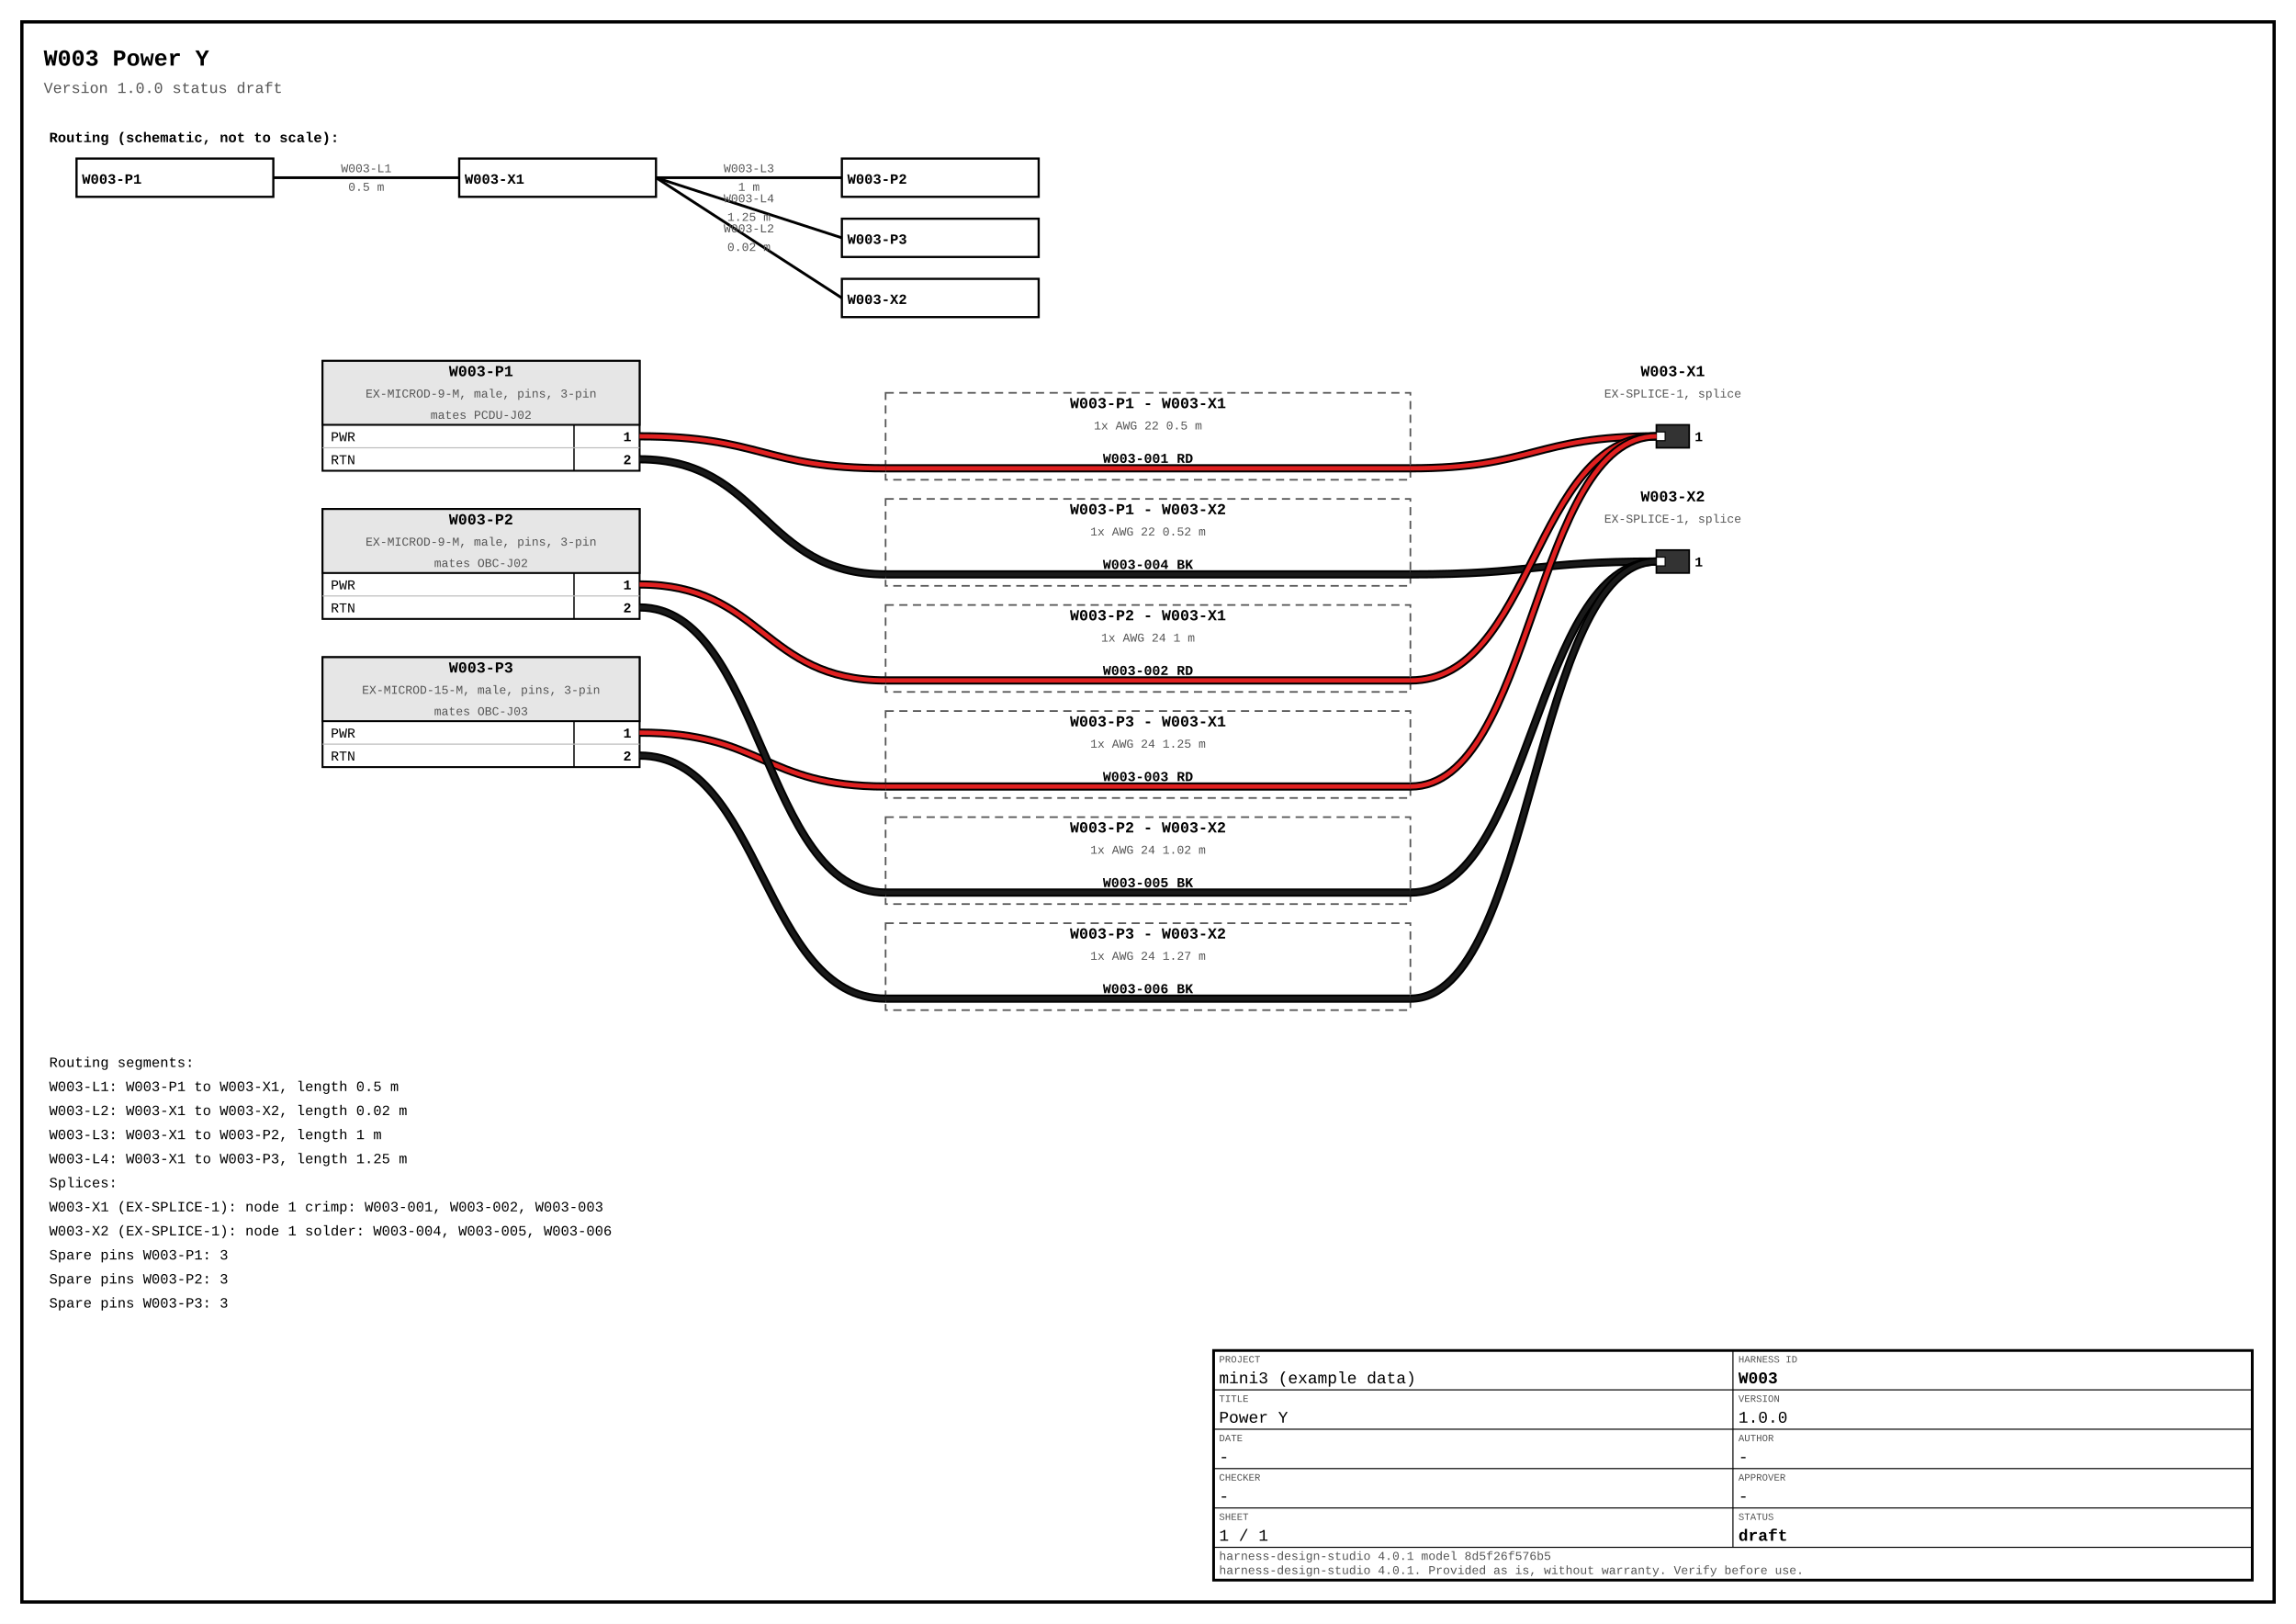
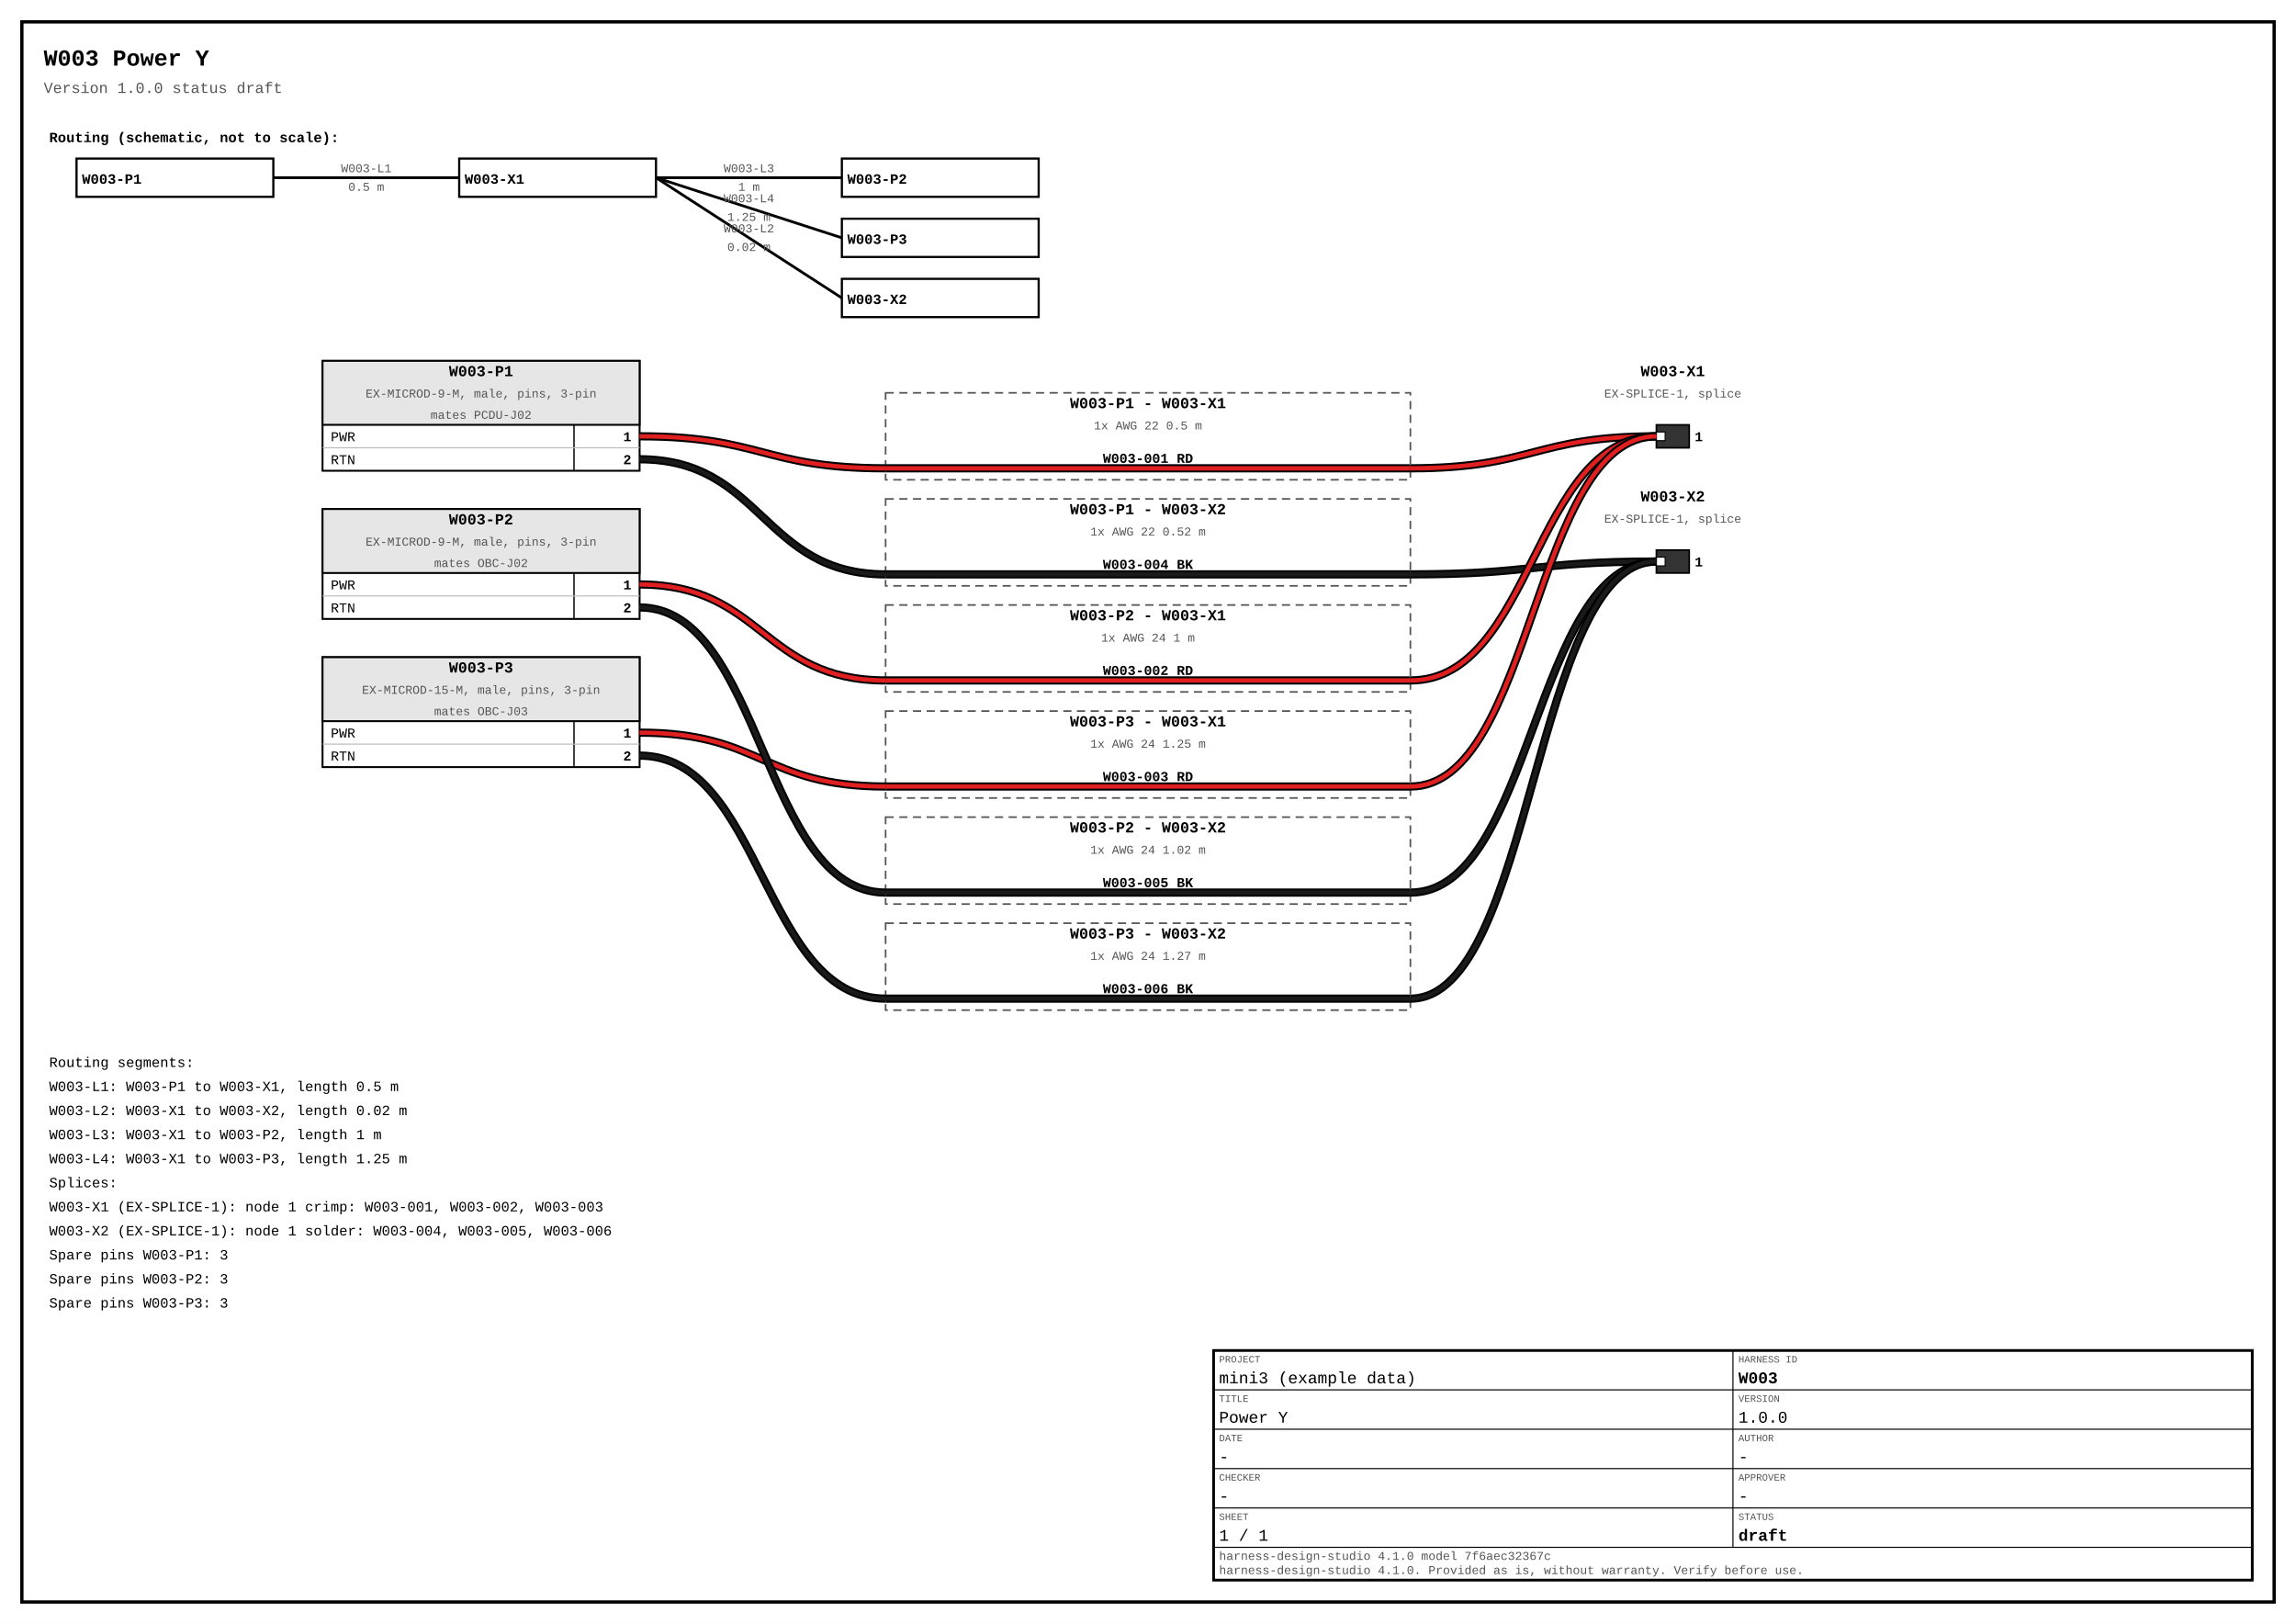
<svg xmlns="http://www.w3.org/2000/svg" width="420mm" height="297mm" viewBox="0 0 420 297" font-family="Courier New, Courier, monospace">
  <rect x="0" y="0" width="420" height="297" fill="#ffffff" />
  <rect x="4" y="4" width="412" height="289" fill="none" stroke="#000000" stroke-width="0.6" />
  <text x="8" y="12" font-size="4.2" font-weight="bold" text-anchor="start" fill="#000000">W003  Power Y</text>
  <text x="8" y="17" font-size="2.8" text-anchor="start" fill="#555555">Version 1.0.0  status draft</text>
  <text x="9" y="26" font-size="2.6" font-weight="bold" text-anchor="start" fill="#000000">Routing (schematic, not to scale):</text>
  <line x1="50" y1="32.5" x2="84" y2="32.5" stroke="#000000" stroke-width="0.5" />
  <text x="67" y="31.5" font-size="2.2" text-anchor="middle" fill="#555555">W003-L1</text>
  <text x="67" y="34.9" font-size="2.2" text-anchor="middle" fill="#555555">0.5 m</text>
  <line x1="120" y1="32.5" x2="154" y2="54.5" stroke="#000000" stroke-width="0.5" />
  <text x="137" y="42.5" font-size="2.2" text-anchor="middle" fill="#555555">W003-L2</text>
  <text x="137" y="45.9" font-size="2.2" text-anchor="middle" fill="#555555">0.02 m</text>
  <line x1="120" y1="32.5" x2="154" y2="32.5" stroke="#000000" stroke-width="0.5" />
  <text x="137" y="31.5" font-size="2.2" text-anchor="middle" fill="#555555">W003-L3</text>
  <text x="137" y="34.9" font-size="2.2" text-anchor="middle" fill="#555555">1 m</text>
  <line x1="120" y1="32.5" x2="154" y2="43.5" stroke="#000000" stroke-width="0.5" />
  <text x="137" y="37" font-size="2.2" text-anchor="middle" fill="#555555">W003-L4</text>
  <text x="137" y="40.4" font-size="2.2" text-anchor="middle" fill="#555555">1.25 m</text>
  <rect x="14" y="29" width="36" height="7" fill="#ffffff" stroke="#000000" stroke-width="0.4" />
  <text x="15" y="33.6" font-size="2.6" font-weight="bold" text-anchor="start" fill="#000000">W003-P1</text>
  <rect x="84" y="29" width="36" height="7" fill="#ffffff" stroke="#000000" stroke-width="0.4" />
  <text x="85" y="33.6" font-size="2.6" font-weight="bold" text-anchor="start" fill="#000000">W003-X1</text>
  <rect x="154" y="29" width="36" height="7" fill="#ffffff" stroke="#000000" stroke-width="0.4" />
  <text x="155" y="33.6" font-size="2.6" font-weight="bold" text-anchor="start" fill="#000000">W003-P2</text>
  <rect x="154" y="40" width="36" height="7" fill="#ffffff" stroke="#000000" stroke-width="0.4" />
  <text x="155" y="44.6" font-size="2.6" font-weight="bold" text-anchor="start" fill="#000000">W003-P3</text>
  <rect x="154" y="51" width="36" height="7" fill="#ffffff" stroke="#000000" stroke-width="0.4" />
  <text x="155" y="55.6" font-size="2.6" font-weight="bold" text-anchor="start" fill="#000000">W003-X2</text>
  <rect x="59" y="66" width="58" height="20.1" fill="#ffffff" stroke="#000000" stroke-width="0.35" />
  <rect x="59" y="66" width="58" height="11.7" fill="#e6e6e6" stroke="#000000" stroke-width="0.35" />
  <text x="88" y="68.8" font-size="2.8" font-weight="bold" text-anchor="middle" fill="#000000">W003-P1</text>
  <text x="88" y="72.7" font-size="2.2" text-anchor="middle" fill="#555555">EX-MICROD-9-M, male, pins, 3-pin</text>
  <text x="88" y="76.6" font-size="2.2" text-anchor="middle" fill="#555555">mates PCDU-J02</text>
  <line x1="105" y1="77.7" x2="105" y2="86.1" stroke="#000000" stroke-width="0.25" />
  <line x1="59" y1="81.9" x2="117" y2="81.9" stroke="#bbbbbb" stroke-width="0.2" />
  <text x="60.5" y="80.7" font-size="2.5" text-anchor="start" fill="#000000" data-ref="sig/W003-P1/1">PWR</text>
  <text x="115.5" y="80.7" font-size="2.5" font-weight="bold" text-anchor="end" fill="#000000" data-ref="pin/W003-P1/1">1</text>
  <text x="60.5" y="84.9" font-size="2.5" text-anchor="start" fill="#000000" data-ref="sig/W003-P1/2">RTN</text>
  <text x="115.5" y="84.9" font-size="2.5" font-weight="bold" text-anchor="end" fill="#000000" data-ref="pin/W003-P1/2">2</text>
  <text x="306" y="68.8" font-size="2.8" font-weight="bold" text-anchor="middle" fill="#000000" data-ref="splice/W003-X1">W003-X1</text>
  <text x="306" y="72.7" font-size="2.2" text-anchor="middle" fill="#555555">EX-SPLICE-1, splice</text>
  <rect x="303" y="77.7" width="6" height="4.2" fill="#333333" stroke="#000000" stroke-width="0.3" />
  <rect x="303" y="79" width="1.6" height="1.6" fill="#ffffff" stroke="#000000" stroke-width="0.2" />
  <text x="310" y="80.7" font-size="2.5" font-weight="bold" text-anchor="start" fill="#000000" data-ref="pin/W003-X1/1">1</text>
  <text x="306" y="91.7" font-size="2.8" font-weight="bold" text-anchor="middle" fill="#000000" data-ref="splice/W003-X2">W003-X2</text>
  <text x="306" y="95.6" font-size="2.2" text-anchor="middle" fill="#555555">EX-SPLICE-1, splice</text>
  <rect x="303" y="100.6" width="6" height="4.2" fill="#333333" stroke="#000000" stroke-width="0.3" />
  <rect x="303" y="101.9" width="1.6" height="1.6" fill="#ffffff" stroke="#000000" stroke-width="0.2" />
  <text x="310" y="103.6" font-size="2.5" font-weight="bold" text-anchor="start" fill="#000000" data-ref="pin/W003-X2/1">1</text>
  <rect x="59" y="93.1" width="58" height="20.1" fill="#ffffff" stroke="#000000" stroke-width="0.35" />
  <rect x="59" y="93.1" width="58" height="11.7" fill="#e6e6e6" stroke="#000000" stroke-width="0.35" />
  <text x="88" y="95.9" font-size="2.8" font-weight="bold" text-anchor="middle" fill="#000000">W003-P2</text>
  <text x="88" y="99.8" font-size="2.2" text-anchor="middle" fill="#555555">EX-MICROD-9-M, male, pins, 3-pin</text>
  <text x="88" y="103.7" font-size="2.2" text-anchor="middle" fill="#555555">mates OBC-J02</text>
  <line x1="105" y1="104.8" x2="105" y2="113.2" stroke="#000000" stroke-width="0.25" />
  <line x1="59" y1="109" x2="117" y2="109" stroke="#bbbbbb" stroke-width="0.2" />
  <text x="60.5" y="107.8" font-size="2.5" text-anchor="start" fill="#000000" data-ref="sig/W003-P2/1">PWR</text>
  <text x="115.5" y="107.8" font-size="2.5" font-weight="bold" text-anchor="end" fill="#000000" data-ref="pin/W003-P2/1">1</text>
  <text x="60.5" y="112" font-size="2.5" text-anchor="start" fill="#000000" data-ref="sig/W003-P2/2">RTN</text>
  <text x="115.5" y="112" font-size="2.5" font-weight="bold" text-anchor="end" fill="#000000" data-ref="pin/W003-P2/2">2</text>
  <rect x="59" y="120.2" width="58" height="20.1" fill="#ffffff" stroke="#000000" stroke-width="0.35" />
  <rect x="59" y="120.2" width="58" height="11.7" fill="#e6e6e6" stroke="#000000" stroke-width="0.35" />
  <text x="88" y="123" font-size="2.8" font-weight="bold" text-anchor="middle" fill="#000000">W003-P3</text>
  <text x="88" y="126.9" font-size="2.2" text-anchor="middle" fill="#555555">EX-MICROD-15-M, male, pins, 3-pin</text>
  <text x="88" y="130.8" font-size="2.2" text-anchor="middle" fill="#555555">mates OBC-J03</text>
  <line x1="105" y1="131.9" x2="105" y2="140.3" stroke="#000000" stroke-width="0.25" />
  <line x1="59" y1="136.1" x2="117" y2="136.1" stroke="#bbbbbb" stroke-width="0.2" />
  <text x="60.5" y="134.9" font-size="2.5" text-anchor="start" fill="#000000" data-ref="sig/W003-P3/1">PWR</text>
  <text x="115.5" y="134.9" font-size="2.5" font-weight="bold" text-anchor="end" fill="#000000" data-ref="pin/W003-P3/1">1</text>
  <text x="60.5" y="139.1" font-size="2.5" text-anchor="start" fill="#000000" data-ref="sig/W003-P3/2">RTN</text>
  <text x="115.5" y="139.1" font-size="2.5" font-weight="bold" text-anchor="end" fill="#000000" data-ref="pin/W003-P3/2">2</text>
  <rect x="162" y="71.85" width="96" height="15.9" fill="none" stroke="#555555" stroke-width="0.3" stroke-dasharray="1.5 1" />
  <text x="210" y="74.65" font-size="2.8" font-weight="bold" text-anchor="middle" fill="#000000">W003-P1 - W003-X1</text>
  <text x="210" y="78.55" font-size="2.2" text-anchor="middle" fill="#555555">1x  AWG 22  0.5 m</text>
  <path d="M 117 79.8 C 139.5 79.8 139.5 85.65 162 85.65" fill="none" stroke="#000000" stroke-width="1.5" />
  <line x1="162" y1="85.65" x2="258" y2="85.65" stroke="#000000" stroke-width="1.5" />
  <path d="M 258 85.65 C 280.5 85.65 280.5 79.8 303 79.8" fill="none" stroke="#000000" stroke-width="1.5" />
  <path d="M 117 79.8 C 139.5 79.8 139.5 85.65 162 85.65" fill="none" stroke="#e02020" stroke-width="0.8" />
  <line x1="162" y1="85.65" x2="258" y2="85.65" stroke="#e02020" stroke-width="0.8" />
  <path d="M 258 85.65 C 280.5 85.65 280.5 79.8 303 79.8" fill="none" stroke="#e02020" stroke-width="0.8" />
  <text x="210" y="84.65" font-size="2.5" font-weight="bold" text-anchor="middle" fill="#000000">W003-001  RD</text>
  <rect x="162" y="91.25" width="96" height="15.9" fill="none" stroke="#555555" stroke-width="0.3" stroke-dasharray="1.5 1" />
  <text x="210" y="94.05" font-size="2.8" font-weight="bold" text-anchor="middle" fill="#000000">W003-P1 - W003-X2</text>
  <text x="210" y="97.95" font-size="2.2" text-anchor="middle" fill="#555555">1x  AWG 22  0.52 m</text>
  <path d="M 117 84 C 139.5 84 139.5 105.05 162 105.05" fill="none" stroke="#000000" stroke-width="1.5" />
  <line x1="162" y1="105.05" x2="258" y2="105.05" stroke="#000000" stroke-width="1.5" />
  <path d="M 258 105.05 C 280.5 105.05 280.5 102.7 303 102.7" fill="none" stroke="#000000" stroke-width="1.5" />
  <path d="M 117 84 C 139.5 84 139.5 105.05 162 105.05" fill="none" stroke="#1a1a1a" stroke-width="0.8" />
  <line x1="162" y1="105.05" x2="258" y2="105.05" stroke="#1a1a1a" stroke-width="0.8" />
  <path d="M 258 105.05 C 280.5 105.05 280.5 102.7 303 102.7" fill="none" stroke="#1a1a1a" stroke-width="0.8" />
  <text x="210" y="104.05" font-size="2.5" font-weight="bold" text-anchor="middle" fill="#000000">W003-004  BK</text>
  <rect x="162" y="110.65" width="96" height="15.9" fill="none" stroke="#555555" stroke-width="0.3" stroke-dasharray="1.5 1" />
  <text x="210" y="113.45" font-size="2.8" font-weight="bold" text-anchor="middle" fill="#000000">W003-P2 - W003-X1</text>
  <text x="210" y="117.35" font-size="2.2" text-anchor="middle" fill="#555555">1x  AWG 24  1 m</text>
  <path d="M 117 106.9 C 139.5 106.9 139.5 124.45 162 124.45" fill="none" stroke="#000000" stroke-width="1.5" />
  <line x1="162" y1="124.45" x2="258" y2="124.45" stroke="#000000" stroke-width="1.5" />
  <path d="M 258 124.45 C 280.5 124.45 280.5 79.8 303 79.8" fill="none" stroke="#000000" stroke-width="1.5" />
  <path d="M 117 106.9 C 139.5 106.9 139.5 124.45 162 124.45" fill="none" stroke="#e02020" stroke-width="0.8" />
  <line x1="162" y1="124.45" x2="258" y2="124.45" stroke="#e02020" stroke-width="0.8" />
  <path d="M 258 124.45 C 280.5 124.45 280.5 79.8 303 79.8" fill="none" stroke="#e02020" stroke-width="0.8" />
  <text x="210" y="123.45" font-size="2.5" font-weight="bold" text-anchor="middle" fill="#000000">W003-002  RD</text>
  <rect x="162" y="130.05" width="96" height="15.9" fill="none" stroke="#555555" stroke-width="0.3" stroke-dasharray="1.5 1" />
  <text x="210" y="132.85" font-size="2.8" font-weight="bold" text-anchor="middle" fill="#000000">W003-P3 - W003-X1</text>
  <text x="210" y="136.75" font-size="2.2" text-anchor="middle" fill="#555555">1x  AWG 24  1.25 m</text>
  <path d="M 117 134 C 139.5 134 139.5 143.85 162 143.85" fill="none" stroke="#000000" stroke-width="1.5" />
  <line x1="162" y1="143.85" x2="258" y2="143.85" stroke="#000000" stroke-width="1.5" />
  <path d="M 258 143.85 C 280.5 143.85 280.5 79.8 303 79.8" fill="none" stroke="#000000" stroke-width="1.5" />
  <path d="M 117 134 C 139.5 134 139.5 143.85 162 143.85" fill="none" stroke="#e02020" stroke-width="0.8" />
  <line x1="162" y1="143.85" x2="258" y2="143.85" stroke="#e02020" stroke-width="0.8" />
  <path d="M 258 143.85 C 280.5 143.85 280.5 79.8 303 79.8" fill="none" stroke="#e02020" stroke-width="0.8" />
  <text x="210" y="142.85" font-size="2.5" font-weight="bold" text-anchor="middle" fill="#000000">W003-003  RD</text>
  <rect x="162" y="149.45" width="96" height="15.9" fill="none" stroke="#555555" stroke-width="0.3" stroke-dasharray="1.5 1" />
  <text x="210" y="152.25" font-size="2.8" font-weight="bold" text-anchor="middle" fill="#000000">W003-P2 - W003-X2</text>
  <text x="210" y="156.15" font-size="2.2" text-anchor="middle" fill="#555555">1x  AWG 24  1.02 m</text>
  <path d="M 117 111.1 C 139.5 111.1 139.5 163.25 162 163.25" fill="none" stroke="#000000" stroke-width="1.5" />
  <line x1="162" y1="163.25" x2="258" y2="163.25" stroke="#000000" stroke-width="1.5" />
  <path d="M 258 163.25 C 280.5 163.25 280.5 102.7 303 102.7" fill="none" stroke="#000000" stroke-width="1.5" />
  <path d="M 117 111.1 C 139.5 111.1 139.5 163.25 162 163.25" fill="none" stroke="#1a1a1a" stroke-width="0.8" />
  <line x1="162" y1="163.25" x2="258" y2="163.25" stroke="#1a1a1a" stroke-width="0.8" />
  <path d="M 258 163.25 C 280.5 163.25 280.5 102.7 303 102.7" fill="none" stroke="#1a1a1a" stroke-width="0.8" />
  <text x="210" y="162.25" font-size="2.5" font-weight="bold" text-anchor="middle" fill="#000000">W003-005  BK</text>
  <rect x="162" y="168.85" width="96" height="15.9" fill="none" stroke="#555555" stroke-width="0.3" stroke-dasharray="1.5 1" />
  <text x="210" y="171.65" font-size="2.8" font-weight="bold" text-anchor="middle" fill="#000000">W003-P3 - W003-X2</text>
  <text x="210" y="175.55" font-size="2.2" text-anchor="middle" fill="#555555">1x  AWG 24  1.27 m</text>
  <path d="M 117 138.2 C 139.5 138.2 139.5 182.65 162 182.65" fill="none" stroke="#000000" stroke-width="1.5" />
  <line x1="162" y1="182.65" x2="258" y2="182.65" stroke="#000000" stroke-width="1.5" />
  <path d="M 258 182.65 C 280.5 182.65 280.5 102.7 303 102.7" fill="none" stroke="#000000" stroke-width="1.5" />
  <path d="M 117 138.2 C 139.5 138.2 139.5 182.65 162 182.65" fill="none" stroke="#1a1a1a" stroke-width="0.8" />
  <line x1="162" y1="182.65" x2="258" y2="182.65" stroke="#1a1a1a" stroke-width="0.8" />
  <path d="M 258 182.65 C 280.5 182.65 280.5 102.7 303 102.7" fill="none" stroke="#1a1a1a" stroke-width="0.8" />
  <text x="210" y="181.65" font-size="2.5" font-weight="bold" text-anchor="middle" fill="#000000">W003-006  BK</text>
  <text x="9" y="195.15" font-size="2.6" text-anchor="start" fill="#000000">Routing segments:</text>
  <text x="9" y="199.55" font-size="2.6" text-anchor="start" fill="#000000">  W003-L1: W003-P1 to W003-X1, length 0.5 m</text>
  <text x="9" y="203.95" font-size="2.6" text-anchor="start" fill="#000000">  W003-L2: W003-X1 to W003-X2, length 0.02 m</text>
  <text x="9" y="208.35" font-size="2.6" text-anchor="start" fill="#000000">  W003-L3: W003-X1 to W003-P2, length 1 m</text>
  <text x="9" y="212.75" font-size="2.6" text-anchor="start" fill="#000000">  W003-L4: W003-X1 to W003-P3, length 1.25 m</text>
  <text x="9" y="217.15" font-size="2.6" text-anchor="start" fill="#000000">Splices:</text>
  <text x="9" y="221.55" font-size="2.6" text-anchor="start" fill="#000000">  W003-X1 (EX-SPLICE-1): node 1 crimp: W003-001, W003-002, W003-003</text>
  <text x="9" y="225.95" font-size="2.6" text-anchor="start" fill="#000000">  W003-X2 (EX-SPLICE-1): node 1 solder: W003-004, W003-005, W003-006</text>
  <text x="9" y="230.35" font-size="2.6" text-anchor="start" fill="#000000">Spare pins W003-P1: 3</text>
  <text x="9" y="234.75" font-size="2.6" text-anchor="start" fill="#000000">Spare pins W003-P2: 3</text>
  <text x="9" y="239.15" font-size="2.6" text-anchor="start" fill="#000000">Spare pins W003-P3: 3</text>
  <rect x="222" y="247" width="190" height="42" fill="none" stroke="#000000" stroke-width="0.5" />
  <line x1="222" y1="247" x2="317" y2="247" stroke="#000000" stroke-width="0.2" />
  <text x="223" y="249.2" font-size="1.8" text-anchor="start" fill="#555555">PROJECT</text>
  <text x="223" y="253" font-size="3" text-anchor="start" fill="#000000">mini3 (example data)</text>
  <line x1="317" y1="247" x2="412" y2="247" stroke="#000000" stroke-width="0.2" />
  <text x="318" y="249.2" font-size="1.8" text-anchor="start" fill="#555555">HARNESS ID</text>
  <text x="318" y="253" font-size="3" font-weight="bold" text-anchor="start" fill="#000000">W003</text>
  <line x1="222" y1="254.2" x2="317" y2="254.2" stroke="#000000" stroke-width="0.2" />
  <text x="223" y="256.4" font-size="1.8" text-anchor="start" fill="#555555">TITLE</text>
  <text x="223" y="260.2" font-size="3" text-anchor="start" fill="#000000">Power Y</text>
  <line x1="317" y1="254.2" x2="412" y2="254.2" stroke="#000000" stroke-width="0.2" />
  <text x="318" y="256.4" font-size="1.8" text-anchor="start" fill="#555555">VERSION</text>
  <text x="318" y="260.2" font-size="3" text-anchor="start" fill="#000000">1.0.0</text>
  <line x1="222" y1="261.4" x2="317" y2="261.4" stroke="#000000" stroke-width="0.2" />
  <text x="223" y="263.6" font-size="1.8" text-anchor="start" fill="#555555">DATE</text>
  <text x="223" y="267.4" font-size="3" text-anchor="start" fill="#000000">-</text>
  <line x1="317" y1="261.4" x2="412" y2="261.4" stroke="#000000" stroke-width="0.2" />
  <text x="318" y="263.6" font-size="1.8" text-anchor="start" fill="#555555">AUTHOR</text>
  <text x="318" y="267.4" font-size="3" text-anchor="start" fill="#000000">-</text>
  <line x1="222" y1="268.6" x2="317" y2="268.6" stroke="#000000" stroke-width="0.2" />
  <text x="223" y="270.8" font-size="1.8" text-anchor="start" fill="#555555">CHECKER</text>
  <text x="223" y="274.6" font-size="3" text-anchor="start" fill="#000000">-</text>
  <line x1="317" y1="268.6" x2="412" y2="268.6" stroke="#000000" stroke-width="0.2" />
  <text x="318" y="270.8" font-size="1.8" text-anchor="start" fill="#555555">APPROVER</text>
  <text x="318" y="274.6" font-size="3" text-anchor="start" fill="#000000">-</text>
  <line x1="222" y1="275.8" x2="317" y2="275.8" stroke="#000000" stroke-width="0.2" />
  <text x="223" y="278" font-size="1.8" text-anchor="start" fill="#555555">SHEET</text>
  <text x="223" y="281.8" font-size="3" text-anchor="start" fill="#000000">1 / 1</text>
  <line x1="317" y1="275.8" x2="412" y2="275.8" stroke="#000000" stroke-width="0.2" />
  <text x="318" y="278" font-size="1.8" text-anchor="start" fill="#555555">STATUS</text>
  <text x="318" y="281.8" font-size="3" font-weight="bold" text-anchor="start" fill="#000000">draft</text>
  <line x1="317" y1="247" x2="317" y2="283" stroke="#000000" stroke-width="0.2" />
  <line x1="222" y1="283" x2="412" y2="283" stroke="#000000" stroke-width="0.2" />
-   <text x="223" y="285.3" font-size="2.2" text-anchor="start" fill="#555555">harness-design-studio 4.0.1 model 8d5f26f576b5</text>
-   <text x="223" y="287.9" font-size="2.2" text-anchor="start" fill="#555555">harness-design-studio 4.0.1. Provided as is, without warranty. Verify before use.</text>
+   <text x="223" y="285.3" font-size="2.2" text-anchor="start" fill="#555555">harness-design-studio 4.1.0 model 7f6aec32367c</text>
+   <text x="223" y="287.9" font-size="2.2" text-anchor="start" fill="#555555">harness-design-studio 4.1.0. Provided as is, without warranty. Verify before use.</text>
</svg>
